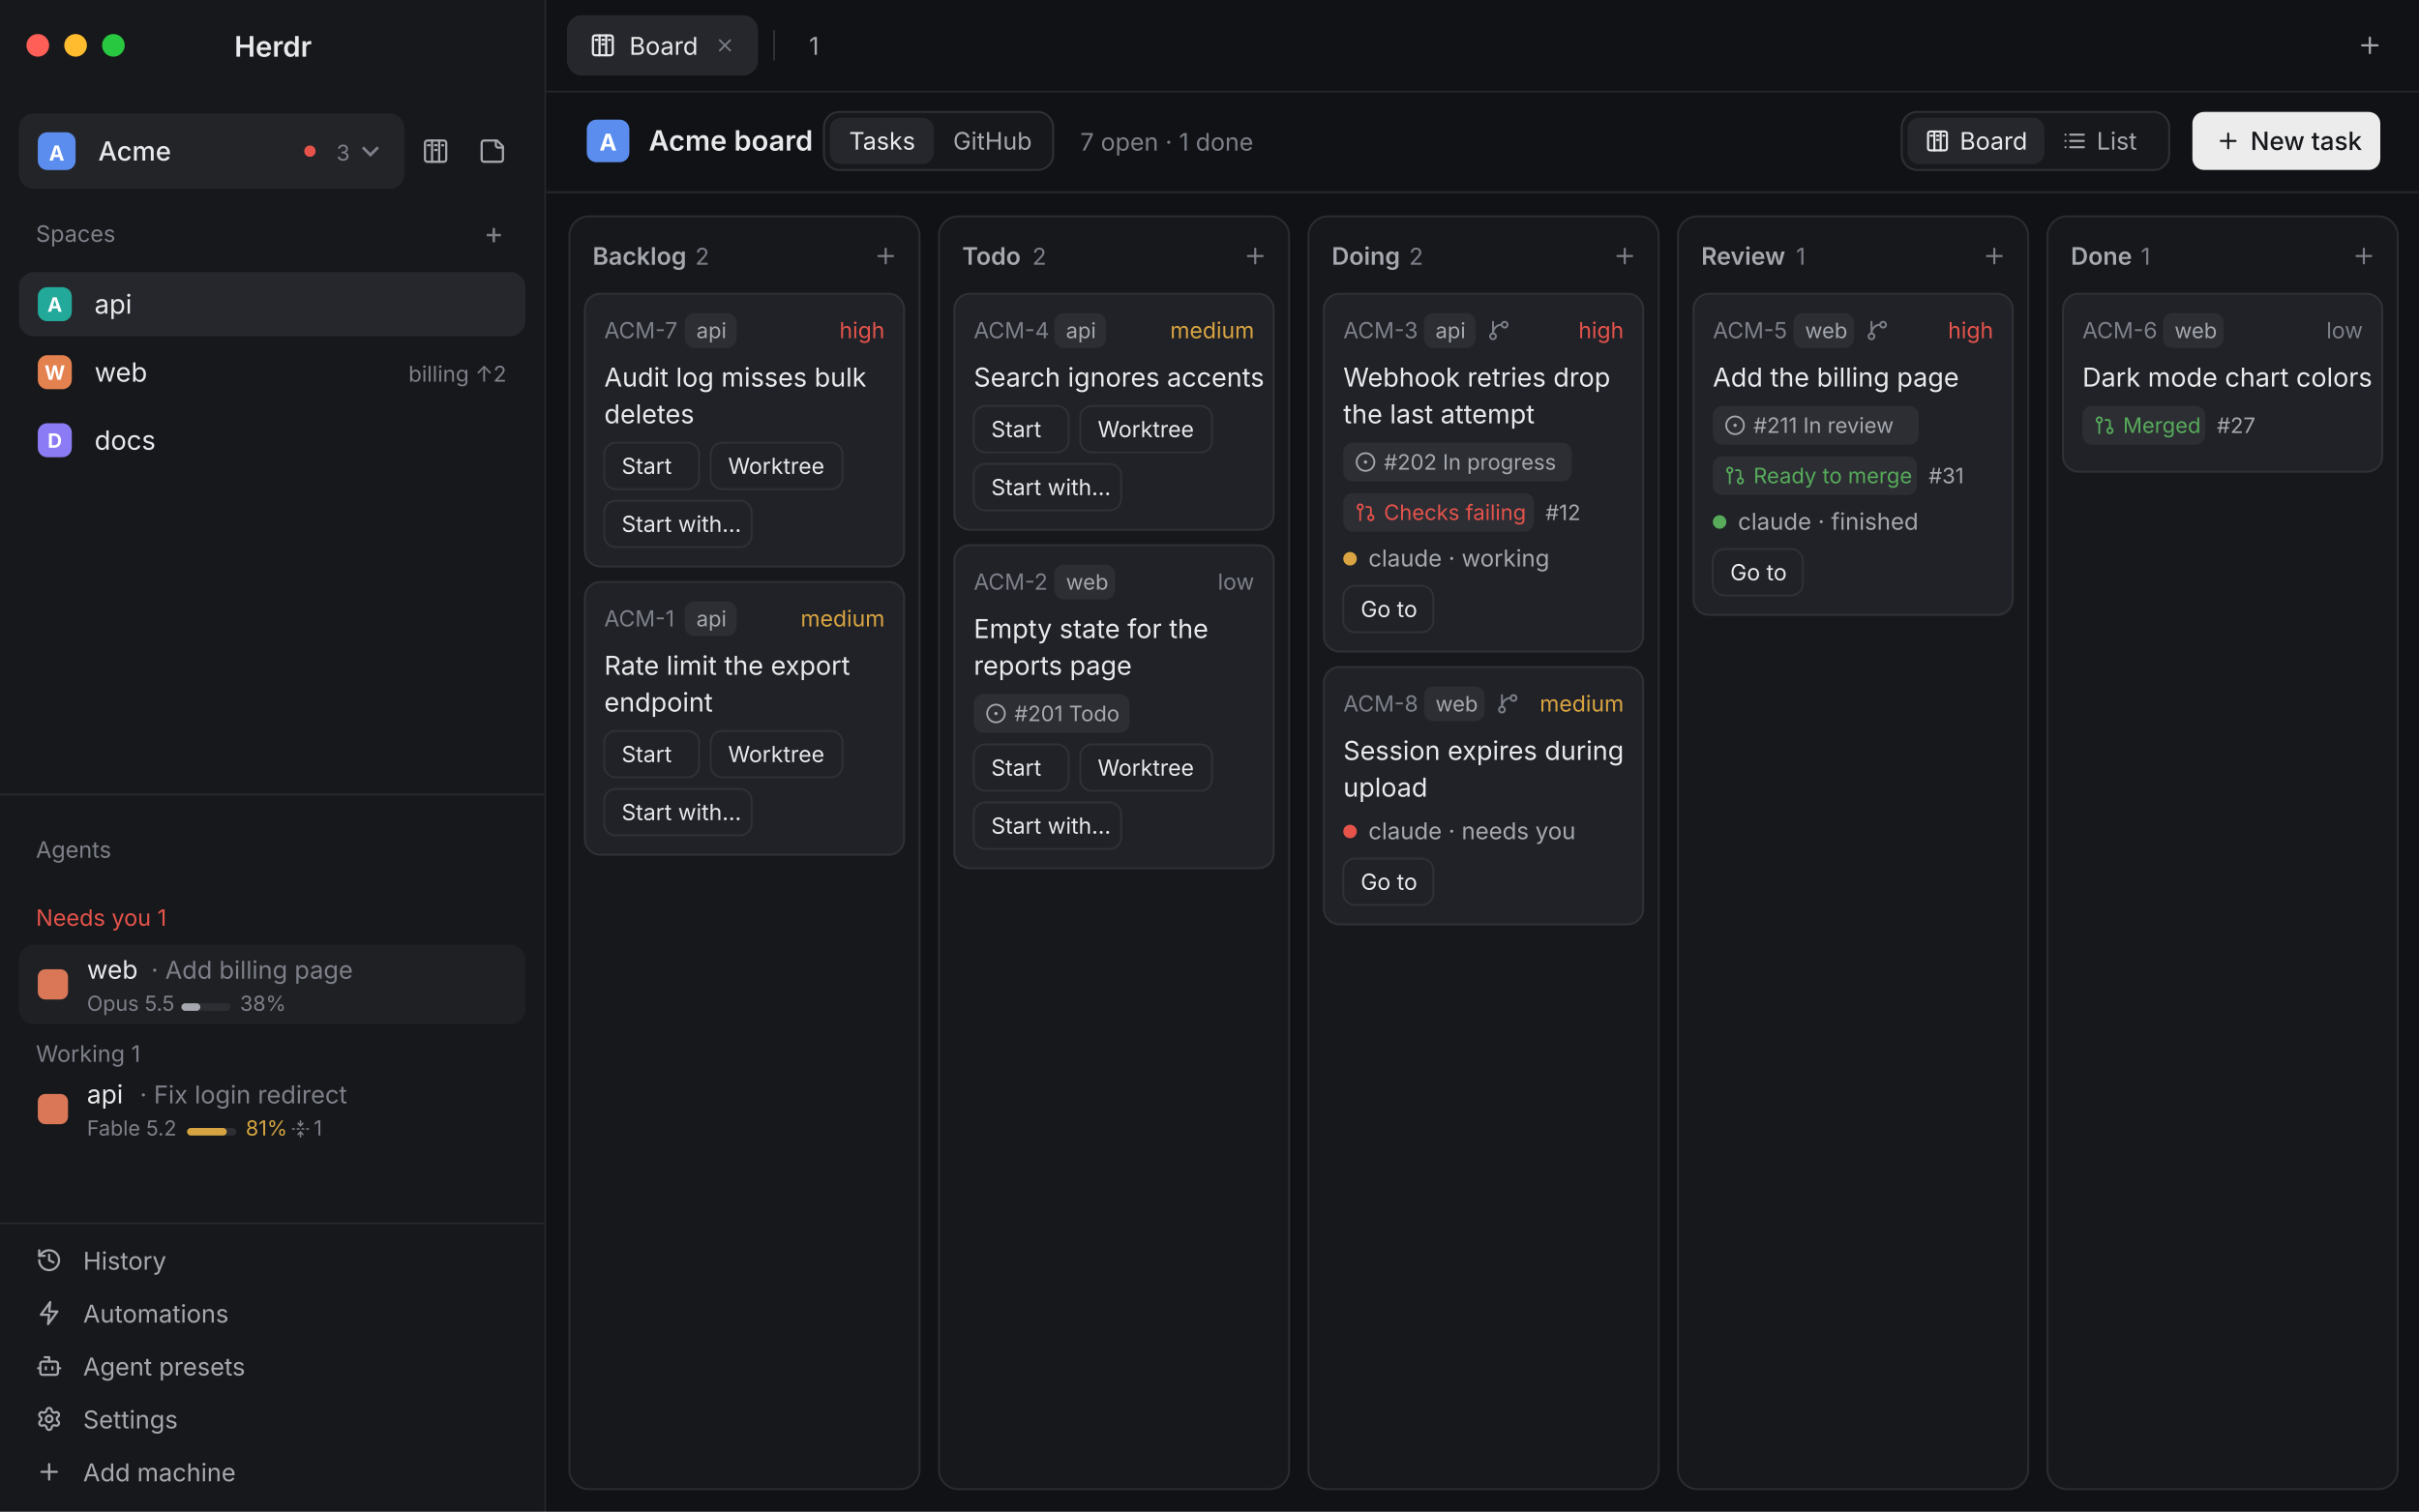
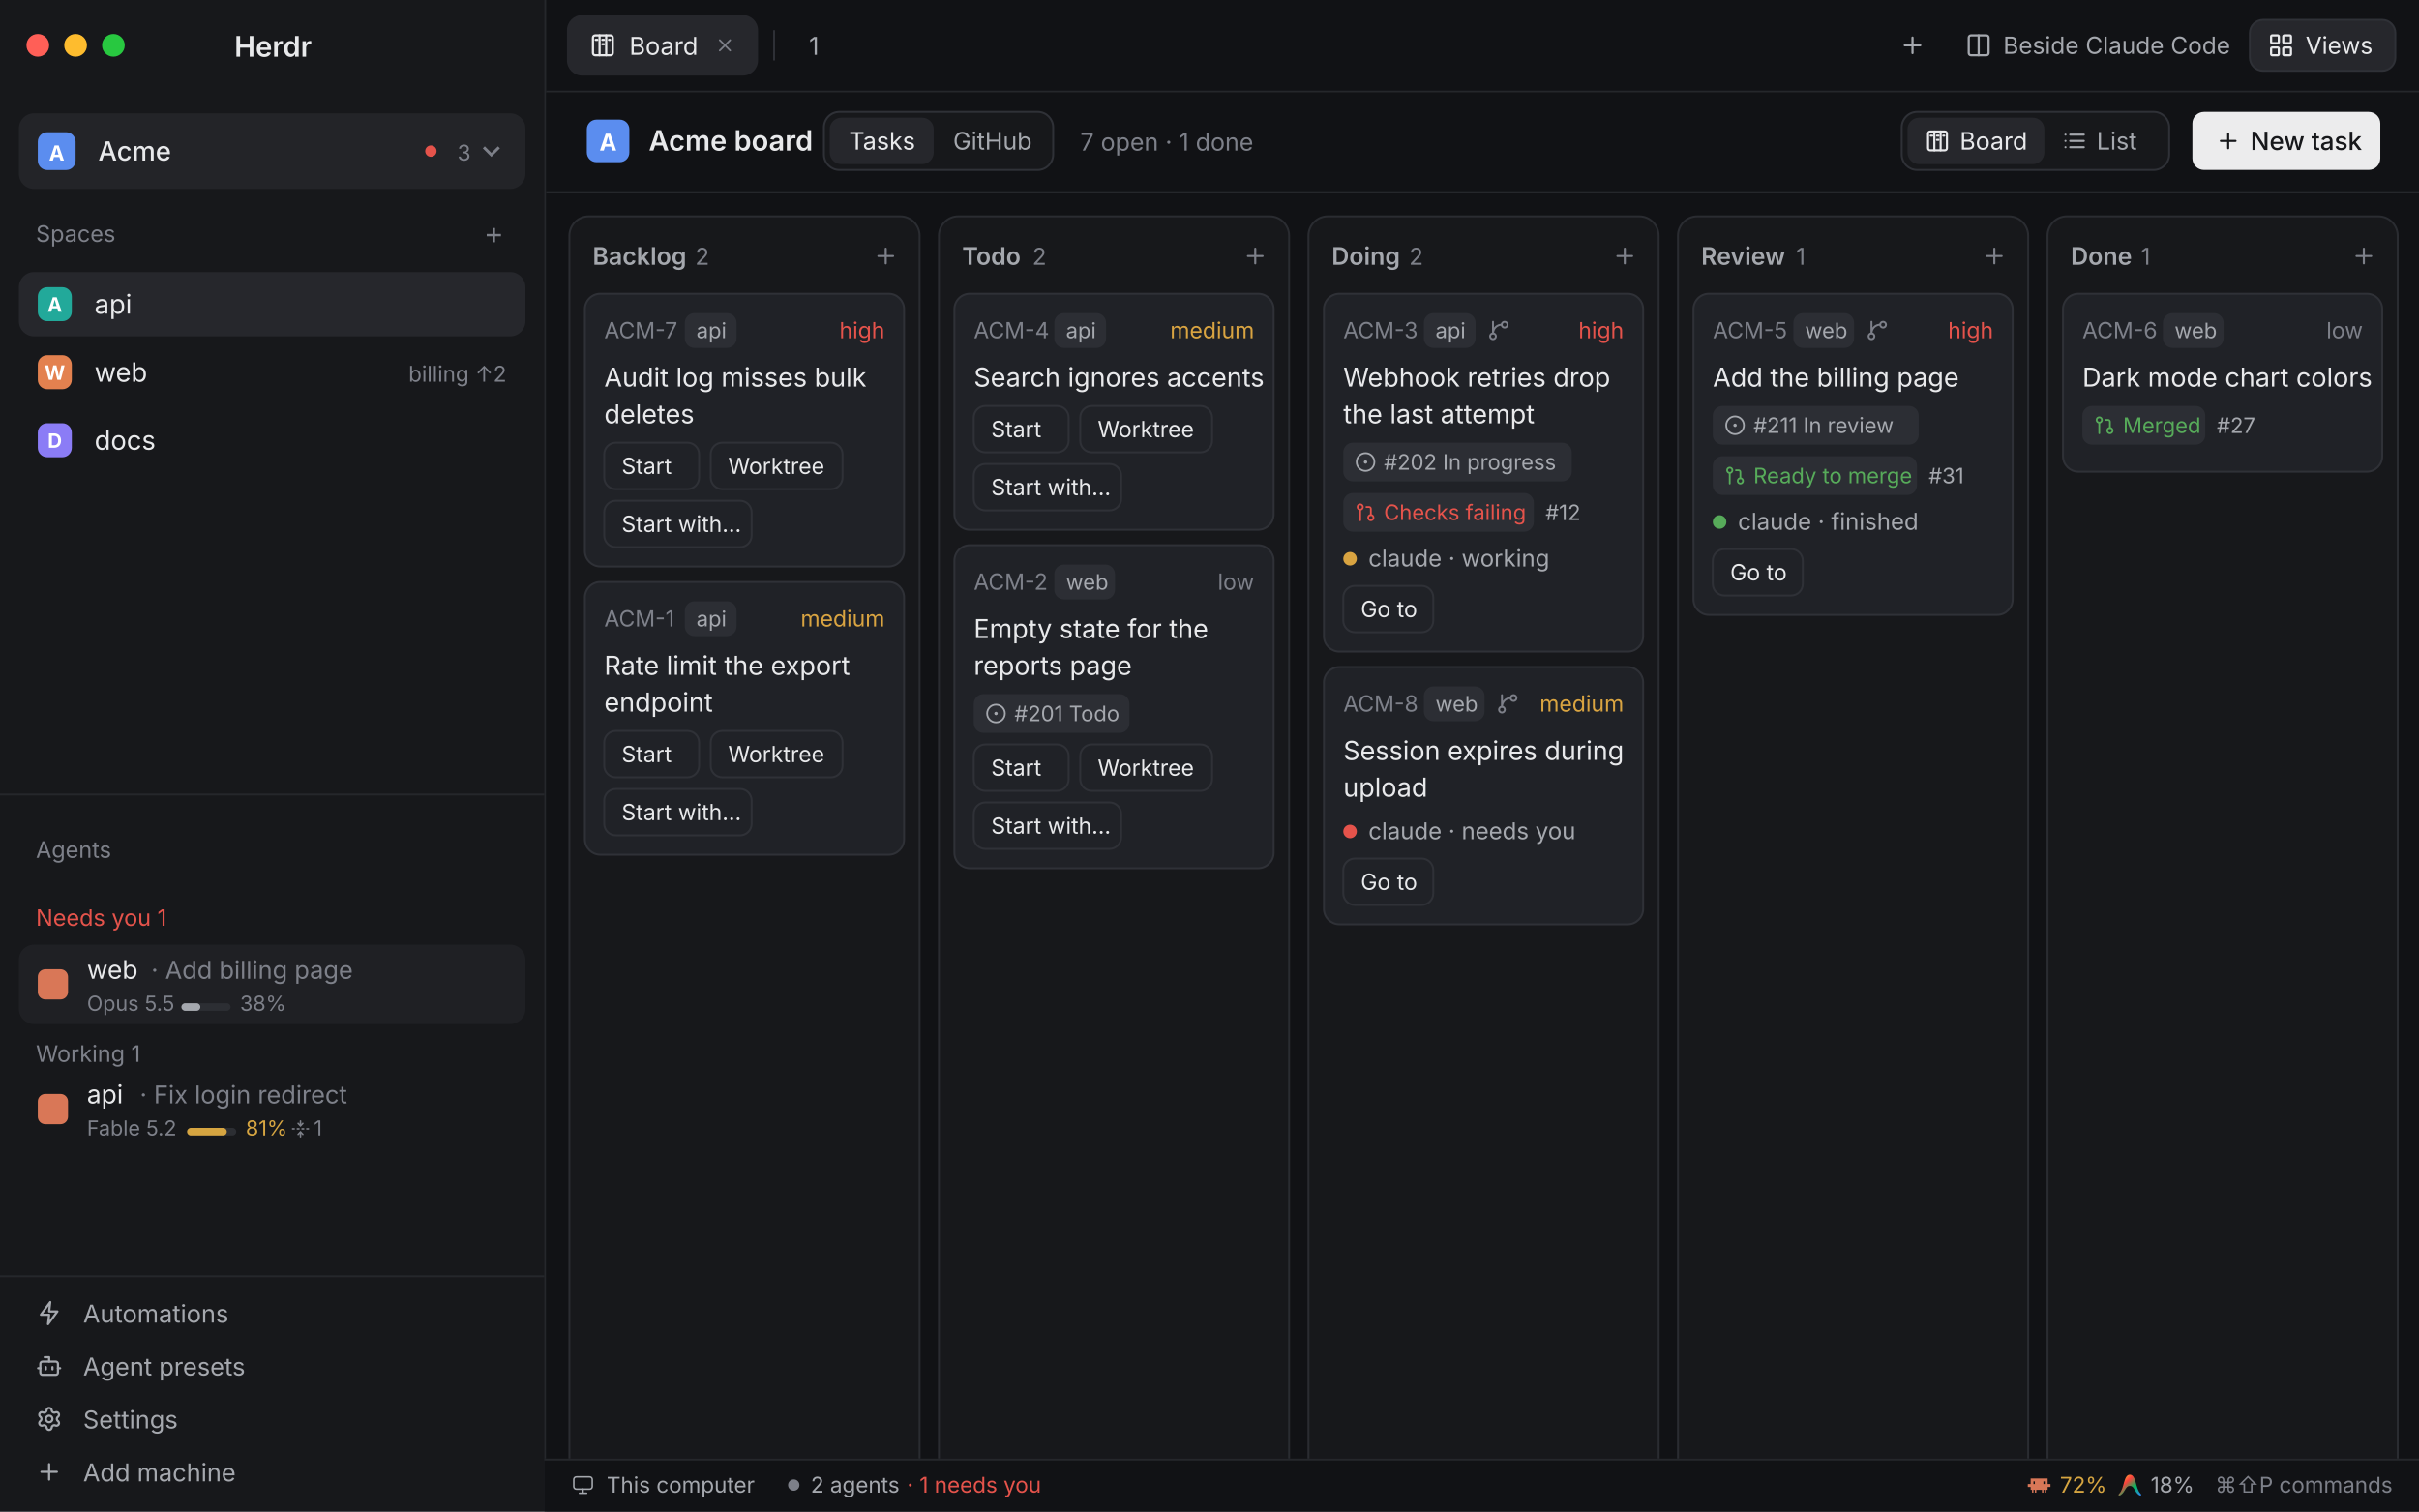
<svg xmlns="http://www.w3.org/2000/svg" width="1280" height="800" viewBox="0 0 1280 800" font-family="Geist, -apple-system, 'Helvetica Neue', sans-serif">
  <defs>
    <filter id="shadow" x="-20%" y="-20%" width="140%" height="140%">
      <feDropShadow dx="0" dy="8" stdDeviation="12" flood-color="#000" flood-opacity="0.45" />
    </filter>
    <clipPath id="pane">
      <rect x="289" y="49" width="991" height="751" />
    </clipPath>
  </defs>
  <rect x="0" y="0" width="1280" height="800" rx="0" fill="#111215" />
  <rect width="288" height="800" fill="#17181b" />
  <rect x="288" width="1" height="800" fill="#25272b" />
  <circle cx="20" cy="24" r="6" fill="#ff5f57" />
  <circle cx="40" cy="24" r="6" fill="#febc2e" />
  <circle cx="60" cy="24" r="6" fill="#28c840" />
  <text x="124" y="30" fill="#e8e9eb" font-size="15" font-weight="600">Herdr</text>
-   <rect x="10" y="60" width="204" height="40" rx="8" fill="#232428" />
+   <rect x="10" y="60" width="268" height="40" rx="8" fill="#232428" />
  <rect x="20" y="70" width="20" height="20" rx="5" fill="#5b8def" />
  <text x="30" y="85" fill="#fff" font-size="11" font-weight="700" text-anchor="middle">A</text>
  <text x="52" y="85" fill="#e8e9eb" font-size="14" font-weight="500">Acme</text>
-   <circle cx="164" cy="80" r="3" fill="#e5534b" />
-   <text x="178" y="85" fill="#7d8089" font-size="11.5">3</text>
-   <path d="M192 78 l4 4 l4 -4" stroke="#7d8089" stroke-width="1.5" fill="none" />
-   <g transform="translate(223 72.5) scale(0.625)" fill="none" stroke="#a5a8ae" stroke-width="1.87" stroke-linecap="round" stroke-linejoin="round">
-     <rect x="3" y="3" width="18" height="18" rx="2" />
-     <path d="M9 3v18" />
-     <path d="M15 3v18" />
-     <path d="M5.5 7h1.5" />
-     <path d="M11.5 7h1.5" />
-     <path d="M11.5 11h1.5" />
-     <path d="M17.5 7h1" />
-   </g>
-   <g transform="translate(253 72.5) scale(0.625)" fill="none" stroke="#a5a8ae" stroke-width="1.87" stroke-linecap="round" stroke-linejoin="round">
-     <path d="M16 3H5a2 2 0 0 0-2 2v14a2 2 0 0 0 2 2h14a2 2 0 0 0 2-2V8Z" />
-     <path d="M15 3v4a2 2 0 0 0 2 2h4" />
-   </g>
+   <circle cx="228" cy="80" r="3" fill="#e5534b" />
+   <text x="242" y="85" fill="#7d8089" font-size="11.5">3</text>
+   <path d="M256 78 l4 4 l4 -4" stroke="#7d8089" stroke-width="1.5" fill="none" />
  <text x="19" y="128" fill="#7d8089" font-size="12">Spaces</text>
  <text x="256" y="129" fill="#7d8089" font-size="16">+</text>
  <rect x="10" y="144" width="268" height="34" rx="8" fill="#26272c" />
  <rect x="20" y="152" width="18" height="18" rx="5" fill="#22a99a" />
  <text x="29" y="165" fill="#fff" font-size="10.5" font-weight="700" text-anchor="middle">A</text>
  <text x="50" y="166" fill="#e8e9eb" font-size="14">api</text>
  <rect x="20" y="188" width="18" height="18" rx="5" fill="#e3814f" />
  <text x="29" y="201" fill="#fff" font-size="10.5" font-weight="700" text-anchor="middle">W</text>
  <text x="50" y="202" fill="#e8e9eb" font-size="14">web</text>
  <text x="268" y="202" fill="#7d8089" font-size="11.5" text-anchor="end">billing ↑2</text>
  <rect x="20" y="224" width="18" height="18" rx="5" fill="#8b7cf6" />
  <text x="29" y="237" fill="#fff" font-size="10.5" font-weight="700" text-anchor="middle">D</text>
  <text x="50" y="238" fill="#e8e9eb" font-size="14">docs</text>
  <rect y="420" width="288" height="1" fill="#25272b" />
  <text x="19" y="454" fill="#7d8089" font-size="12">Agents</text>
  <text x="19" y="490" fill="#e5534b" font-size="12">Needs you 1</text>
  <rect x="10" y="500" width="268" height="42" rx="8" fill="#1f2024" />
  <rect x="20" y="513" width="16" height="16" rx="4" fill="#d97757" />
  <text x="46" y="518" fill="#e8e9eb" font-size="13.5">web</text>
  <text x="80" y="518" fill="#7d8089" font-size="13">· Add billing page</text>
  <text x="46" y="535" fill="#7d8089" font-size="11">Opus 5.5</text>
  <rect x="96" y="531" width="26" height="4" rx="2" fill="#2c2e33" />
  <rect x="96" y="531" width="10" height="4" rx="2" fill="#a5a8ae" />
  <text x="127" y="535" fill="#7d8089" font-size="11">38%</text>
  <text x="19" y="562" fill="#7d8089" font-size="12">Working 1</text>
  <rect x="20" y="579" width="16" height="16" rx="4" fill="#d97757" />
  <text x="46" y="584" fill="#e8e9eb" font-size="13.5">api</text>
  <text x="74" y="584" fill="#7d8089" font-size="13">· Fix login redirect</text>
  <text x="46" y="601" fill="#7d8089" font-size="11">Fable 5.2</text>
  <rect x="99" y="597" width="26" height="4" rx="2" fill="#2c2e33" />
  <rect x="99" y="597" width="21" height="4" rx="2" fill="#d6a541" />
  <text x="130" y="601" fill="#d6a541" font-size="11">81%</text>
  <g transform="translate(154 592.5) scale(0.4167)" fill="none" stroke="#7d8089" stroke-width="2" stroke-linecap="round" stroke-linejoin="round">
    <path d="M12 22v-6" />
    <path d="M12 8V2" />
    <path d="M4 12H2" />
    <path d="M10 12H8" />
    <path d="M16 12h-2" />
    <path d="M22 12h-2" />
    <path d="m15 19-3-3-3 3" />
    <path d="m15 5-3 3-3-3" />
  </g>
  <text x="166" y="601" fill="#7d8089" font-size="11">1</text>
-   <rect y="647" width="288" height="1" fill="#25272b" />
-   <g transform="translate(19 660) scale(0.5833)" fill="none" stroke="#a5a8ae" stroke-width="2.00" stroke-linecap="round" stroke-linejoin="round">
-     <path d="M3 12a9 9 0 1 0 9-9 9.75 9.75 0 0 0-6.74 2.74L3 8" />
-     <path d="M3 3v5h5" />
-     <path d="M12 7v5l4 2" />
-   </g>
-   <text x="44" y="672" fill="#a5a8ae" font-size="13">History</text>
+   <rect y="675" width="288" height="1" fill="#25272b" />
  <g transform="translate(19 688) scale(0.5833)" fill="none" stroke="#a5a8ae" stroke-width="2.00" stroke-linecap="round" stroke-linejoin="round">
    <path d="M13 2 4.5 13.5H12L11 22l8.5-11.5H12z" />
  </g>
  <text x="44" y="700" fill="#a5a8ae" font-size="13">Automations</text>
  <g transform="translate(19 716) scale(0.5833)" fill="none" stroke="#a5a8ae" stroke-width="2.00" stroke-linecap="round" stroke-linejoin="round">
    <path d="M12 8V4H8" />
    <rect width="16" height="12" x="4" y="8" rx="2" />
    <path d="M2 14h2" />
    <path d="M20 14h2" />
    <path d="M15 13v2" />
    <path d="M9 13v2" />
  </g>
  <text x="44" y="728" fill="#a5a8ae" font-size="13">Agent presets</text>
  <g transform="translate(19 744) scale(0.5833)" fill="none" stroke="#a5a8ae" stroke-width="2.00" stroke-linecap="round" stroke-linejoin="round">
    <path d="M9.671 4.136a2.34 2.34 0 0 1 4.659 0 2.34 2.34 0 0 0 3.319 1.915 2.34 2.34 0 0 1 2.33 4.033 2.34 2.34 0 0 0 0 3.831 2.34 2.34 0 0 1-2.33 4.033 2.34 2.34 0 0 0-3.319 1.915 2.34 2.34 0 0 1-4.659 0 2.34 2.34 0 0 0-3.32-1.915 2.34 2.34 0 0 1-2.33-4.033 2.34 2.34 0 0 0 0-3.831A2.34 2.34 0 0 1 6.35 6.051a2.34 2.34 0 0 0 3.319-1.915" />
    <circle cx="12" cy="12" r="3" />
  </g>
  <text x="44" y="756" fill="#a5a8ae" font-size="13">Settings</text>
  <g transform="translate(19 772) scale(0.5833)" fill="none" stroke="#a5a8ae" stroke-width="2.00" stroke-linecap="round" stroke-linejoin="round">
    <path d="M5 12h14" />
    <path d="M12 5v14" />
  </g>
  <text x="44" y="784" fill="#a5a8ae" font-size="13">Add machine</text>
  <rect x="300" y="8" width="101.1" height="32" rx="8" fill="#26272c" />
  <g transform="translate(312 17) scale(0.5833)" fill="none" stroke="#e8e9eb" stroke-width="2" stroke-linecap="round" stroke-linejoin="round">
    <rect x="3" y="3" width="18" height="18" rx="2" />
    <path d="M9 3v18" />
    <path d="M15 3v18" />
    <path d="M5.5 7h1.5" />
    <path d="M11.5 7h1.5" />
    <path d="M11.5 11h1.5" />
    <path d="M17.5 7h1" />
  </g>
  <text x="333" y="29" fill="#e8e9eb" font-size="13">Board</text>
  <g transform="translate(378.1 18.5) scale(0.4583)" fill="none" stroke="#7d8089" stroke-width="2" stroke-linecap="round" stroke-linejoin="round">
    <path d="M18 6 6 18" />
    <path d="m6 6 12 12" />
  </g>
  <rect x="409.1" y="16" width="1" height="16" fill="#2f3137" />
  <text x="428.1" y="29" fill="#a5a8ae" font-size="13">1</text>
-   <g transform="translate(1247 17) scale(0.5833)" fill="none" stroke="#a5a8ae" stroke-width="2" stroke-linecap="round" stroke-linejoin="round">
+   <g transform="translate(1005 17) scale(0.5833)" fill="none" stroke="#a5a8ae" stroke-width="2" stroke-linecap="round" stroke-linejoin="round">
    <path d="M5 12h14" />
    <path d="M12 5v14" />
  </g>
+   <g transform="translate(1040 17) scale(0.5833)" fill="none" stroke="#a5a8ae" stroke-width="2" stroke-linecap="round" stroke-linejoin="round">
+     <rect width="18" height="18" x="3" y="3" rx="2" />
+     <path d="M12 3v18" />
+   </g>
+   <text x="1060" y="28.5" fill="#a5a8ae" font-size="12.5">Beside Claude Code</text>
+   <rect x="1190.5" y="10.5" width="77" height="27" rx="7" fill="#26272c" stroke="#2f3137" />
+   <g transform="translate(1200 17) scale(0.5833)" fill="none" stroke="#e8e9eb" stroke-width="2" stroke-linecap="round" stroke-linejoin="round">
+     <rect width="7" height="7" x="3" y="3" rx="1" />
+     <rect width="7" height="7" x="14" y="3" rx="1" />
+     <rect width="7" height="7" x="14" y="14" rx="1" />
+     <rect width="7" height="7" x="3" y="14" rx="1" />
+   </g>
+   <text x="1220" y="28.5" fill="#e8e9eb" font-size="12.5">Views</text>
  <rect x="289" y="48" width="991" height="1" fill="#25272b" />
  <rect x="289" y="49" width="991" height="751" fill="#111215" />
  <g clip-path="url(#pane)">
    <g transform="translate(289 49) scale(1.02376) translate(-301 -92)">
      <rect x="322" y="106" width="22" height="22" rx="5" fill="#5b8def" />
      <text x="333" y="122" fill="#fff" font-size="12" font-weight="700" text-anchor="middle">A</text>
      <text x="354" y="122" fill="#e8e9eb" font-size="14.5" font-weight="600">Acme board</text>
      <rect x="301" y="143" width="968" height="1" rx="0" fill="#25272b" />
      <rect x="444.56" y="102" width="118.5" height="30" rx="8" fill="#17181b" stroke="#2f3137" />
      <rect x="447.56" y="105" width="53.75" height="24" rx="6" fill="#26272c" />
      <text x="457.56" y="121.5" fill="#e8e9eb" font-size="12.5">Tasks</text>
      <text x="511.31" y="121.5" fill="#a5a8ae" font-size="12.5">GitHub</text>
      <text x="577.06" y="122" fill="#7d8089" font-size="12.5">7 open · 1 done</text>
      <rect x="1151.88" y="102" width="97.12" height="30" rx="6" fill="#ececed" />
      <g transform="translate(1163.88 110.5) scale(0.5417)" fill="none" stroke="#17181b" stroke-width="2" stroke-linecap="round" stroke-linejoin="round">
        <path d="M5 12h14" />
        <path d="M12 5v14" />
      </g>
      <text x="1181.88" y="121.68" fill="#17181b" font-size="13" font-weight="500">New task</text>
      <rect x="1001.63" y="102" width="138.25" height="30" rx="8" fill="#17181b" stroke="#2f3137" />
      <rect x="1004.63" y="105" width="70.75" height="24" rx="6" fill="#26272c" />
      <g transform="translate(1013.63 110.5) scale(0.5417)" fill="none" stroke="#e8e9eb" stroke-width="2" stroke-linecap="round" stroke-linejoin="round">
        <rect x="3" y="3" width="18" height="18" rx="2" />
        <path d="M9 3v18" />
        <path d="M15 3v18" />
        <path d="M5.5 7h1.5" />
        <path d="M11.5 7h1.5" />
        <path d="M11.5 11h1.5" />
        <path d="M17.5 7h1" />
      </g>
      <text x="1031.63" y="121.5" fill="#e8e9eb" font-size="12.5">Board</text>
      <g transform="translate(1084.38 110.5) scale(0.5417)" fill="none" stroke="#a5a8ae" stroke-width="2" stroke-linecap="round" stroke-linejoin="round">
        <path d="M8 6h13" />
        <path d="M8 12h13" />
        <path d="M8 18h13" />
        <path d="M3.5 6h.01" />
        <path d="M3.5 12h.01" />
        <path d="M3.5 18h.01" />
      </g>
      <text x="1102.38" y="121.5" fill="#a5a8ae" font-size="12.5">List</text>
      <rect x="313" y="156" width="181" height="658" rx="10" fill="#17181b" stroke="#2a2c31" />
      <text x="325" y="181" fill="#a5a8ae" font-size="12.5" font-weight="600">Backlog</text>
      <text x="378" y="181" fill="#7d8089" font-size="12">2</text>
      <g transform="translate(470 170) scale(0.5417)" fill="none" stroke="#7d8089" stroke-width="2" stroke-linecap="round" stroke-linejoin="round">
        <path d="M5 12h14" />
        <path d="M12 5v14" />
      </g>
      <rect x="321" y="196" width="165" height="141" rx="8" fill="#202227" stroke="#2f3137" />
      <text x="331" y="219" fill="#7d8089" font-size="11.5">ACM-7</text>
      <rect x="372.65" y="206" width="26.74" height="18" rx="5" fill="#2c2e34" />
      <text x="378.65" y="218.96" fill="#a5a8ae" font-size="11">api</text>
      <text x="476" y="219" fill="#e5534b" font-size="11.5" text-anchor="end">high</text>
      <text x="331" y="244" fill="#e8e9eb" font-size="13.5">Audit log misses bulk</text>
      <text x="331" y="263" fill="#e8e9eb" font-size="13.5">deletes</text>
      <rect x="331" y="273" width="49.05" height="24" rx="6" fill="none" stroke="#2f3137" />
      <text x="340" y="289.14" fill="#e8e9eb" font-size="11.5">Start</text>
      <rect x="386.05" y="273" width="68.14" height="24" rx="6" fill="none" stroke="#2f3137" />
      <text x="395.05" y="289.14" fill="#e8e9eb" font-size="11.5">Worktree</text>
      <rect x="331" y="303" width="76.2" height="24" rx="6" fill="none" stroke="#2f3137" />
      <text x="340" y="319.14" fill="#e8e9eb" font-size="11.5">Start with…</text>
      <rect x="321" y="345" width="165" height="141" rx="8" fill="#202227" stroke="#2f3137" />
      <text x="331" y="368" fill="#7d8089" font-size="11.5">ACM-1</text>
      <rect x="372.65" y="355" width="26.74" height="18" rx="5" fill="#2c2e34" />
      <text x="378.65" y="367.96" fill="#a5a8ae" font-size="11">api</text>
      <text x="476" y="368" fill="#d9a441" font-size="11.5" text-anchor="end">medium</text>
      <text x="331" y="393" fill="#e8e9eb" font-size="13.5">Rate limit the export</text>
      <text x="331" y="412" fill="#e8e9eb" font-size="13.5">endpoint</text>
      <rect x="331" y="422" width="49.05" height="24" rx="6" fill="none" stroke="#2f3137" />
      <text x="340" y="438.14" fill="#e8e9eb" font-size="11.5">Start</text>
      <rect x="386.05" y="422" width="68.14" height="24" rx="6" fill="none" stroke="#2f3137" />
      <text x="395.05" y="438.14" fill="#e8e9eb" font-size="11.5">Worktree</text>
      <rect x="331" y="452" width="76.2" height="24" rx="6" fill="none" stroke="#2f3137" />
      <text x="340" y="468.14" fill="#e8e9eb" font-size="11.5">Start with…</text>
      <rect x="504" y="156" width="181" height="658" rx="10" fill="#17181b" stroke="#2a2c31" />
      <text x="516" y="181" fill="#a5a8ae" font-size="12.5" font-weight="600">Todo</text>
      <text x="552.25" y="181" fill="#7d8089" font-size="12">2</text>
      <g transform="translate(661 170) scale(0.5417)" fill="none" stroke="#7d8089" stroke-width="2" stroke-linecap="round" stroke-linejoin="round">
        <path d="M5 12h14" />
        <path d="M12 5v14" />
      </g>
      <rect x="512" y="196" width="165" height="122" rx="8" fill="#202227" stroke="#2f3137" />
      <text x="522" y="219" fill="#7d8089" font-size="11.5">ACM-4</text>
      <rect x="563.65" y="206" width="26.74" height="18" rx="5" fill="#2c2e34" />
      <text x="569.65" y="218.96" fill="#a5a8ae" font-size="11">api</text>
      <text x="667" y="219" fill="#d9a441" font-size="11.5" text-anchor="end">medium</text>
      <text x="522" y="244" fill="#e8e9eb" font-size="13.5">Search ignores accents</text>
      <rect x="522" y="254" width="49.05" height="24" rx="6" fill="none" stroke="#2f3137" />
      <text x="531" y="270.14" fill="#e8e9eb" font-size="11.5">Start</text>
      <rect x="577.05" y="254" width="68.14" height="24" rx="6" fill="none" stroke="#2f3137" />
      <text x="586.05" y="270.14" fill="#e8e9eb" font-size="11.5">Worktree</text>
      <rect x="522" y="284" width="76.2" height="24" rx="6" fill="none" stroke="#2f3137" />
      <text x="531" y="300.14" fill="#e8e9eb" font-size="11.5">Start with…</text>
      <rect x="512" y="326" width="165" height="167" rx="8" fill="#202227" stroke="#2f3137" />
      <text x="522" y="349" fill="#7d8089" font-size="11.5">ACM-2</text>
      <rect x="563.65" y="336" width="31.36" height="18" rx="5" fill="#2c2e34" />
      <text x="569.65" y="348.96" fill="#a5a8ae" font-size="11">web</text>
      <text x="667" y="349" fill="#7d8089" font-size="11.5" text-anchor="end">low</text>
      <text x="522" y="374" fill="#e8e9eb" font-size="13.5">Empty state for the</text>
      <text x="522" y="393" fill="#e8e9eb" font-size="13.5">reports page</text>
      <rect x="522" y="403" width="80.46" height="20" rx="5" fill="#2c2e34" />
      <g transform="translate(528 407.5) scale(0.4583)" fill="none" stroke="#a5a8ae" stroke-width="2" stroke-linecap="round" stroke-linejoin="round">
        <circle cx="12" cy="12" r="10" />
        <circle cx="12" cy="12" r="1" />
      </g>
      <text x="543" y="416.96" fill="#a5a8ae" font-size="11">#201 Todo</text>
      <rect x="522" y="429" width="49.05" height="24" rx="6" fill="none" stroke="#2f3137" />
      <text x="531" y="445.14" fill="#e8e9eb" font-size="11.5">Start</text>
      <rect x="577.05" y="429" width="68.14" height="24" rx="6" fill="none" stroke="#2f3137" />
      <text x="586.05" y="445.14" fill="#e8e9eb" font-size="11.5">Worktree</text>
      <rect x="522" y="459" width="76.2" height="24" rx="6" fill="none" stroke="#2f3137" />
      <text x="531" y="475.14" fill="#e8e9eb" font-size="11.5">Start with…</text>
      <rect x="695" y="156" width="181" height="658" rx="10" fill="#17181b" stroke="#2a2c31" />
      <text x="707" y="181" fill="#a5a8ae" font-size="12.5" font-weight="600">Doing</text>
      <text x="747" y="181" fill="#7d8089" font-size="12">2</text>
      <g transform="translate(852 170) scale(0.5417)" fill="none" stroke="#7d8089" stroke-width="2" stroke-linecap="round" stroke-linejoin="round">
        <path d="M5 12h14" />
        <path d="M12 5v14" />
      </g>
      <rect x="703" y="196" width="165" height="185" rx="8" fill="#202227" stroke="#2f3137" />
      <text x="713" y="219" fill="#7d8089" font-size="11.5">ACM-3</text>
      <rect x="754.65" y="206" width="26.74" height="18" rx="5" fill="#2c2e34" />
      <text x="760.65" y="218.96" fill="#a5a8ae" font-size="11">api</text>
      <g transform="translate(787.39 209) scale(0.5)" fill="none" stroke="#7d8089" stroke-width="2" stroke-linecap="round" stroke-linejoin="round">
        <path d="M15 6a9 9 0 0 0-9 9V3" />
        <circle cx="18" cy="6" r="3" />
        <circle cx="6" cy="18" r="3" />
      </g>
      <text x="858" y="219" fill="#e5534b" font-size="11.5" text-anchor="end">high</text>
      <text x="713" y="244" fill="#e8e9eb" font-size="13.5">Webhook retries drop</text>
      <text x="713" y="263" fill="#e8e9eb" font-size="13.5">the last attempt</text>
      <rect x="713" y="273" width="118.08" height="20" rx="5" fill="#2c2e34" />
      <g transform="translate(719 277.5) scale(0.4583)" fill="none" stroke="#a5a8ae" stroke-width="2" stroke-linecap="round" stroke-linejoin="round">
        <circle cx="12" cy="12" r="10" />
        <circle cx="12" cy="12" r="1" />
      </g>
      <text x="734" y="286.96" fill="#a5a8ae" font-size="11">#202 In progress</text>
      <rect x="713" y="299" width="98.5" height="20" rx="5" fill="#2c2e34" />
      <g transform="translate(719 303.5) scale(0.4583)" fill="none" stroke="#e5534b" stroke-width="2" stroke-linecap="round" stroke-linejoin="round">
        <circle cx="18" cy="18" r="3" />
        <circle cx="6" cy="6" r="3" />
        <path d="M13 6h3a2 2 0 0 1 2 2v7" />
        <path d="M6 9v12" />
      </g>
      <text x="734" y="312.96" fill="#e5534b" font-size="11">Checks failing</text>
      <text x="817.5" y="313" fill="#a5a8ae" font-size="11">#12</text>
      <circle cx="716.5" cy="333" r="3.5" fill="#d9a441" />
      <text x="726" y="337" fill="#a5a8ae" font-size="12">claude · working</text>
      <rect x="713" y="347" width="46.52" height="24" rx="6" fill="none" stroke="#2f3137" />
      <text x="722" y="363.14" fill="#e8e9eb" font-size="11.5">Go to</text>
      <rect x="703" y="389" width="165" height="133" rx="8" fill="#202227" stroke="#2f3137" />
      <text x="713" y="412" fill="#7d8089" font-size="11.5">ACM-8</text>
      <rect x="754.65" y="399" width="31.36" height="18" rx="5" fill="#2c2e34" />
      <text x="760.65" y="411.96" fill="#a5a8ae" font-size="11">web</text>
      <g transform="translate(792.01 402) scale(0.5)" fill="none" stroke="#7d8089" stroke-width="2" stroke-linecap="round" stroke-linejoin="round">
        <path d="M15 6a9 9 0 0 0-9 9V3" />
        <circle cx="18" cy="6" r="3" />
        <circle cx="6" cy="18" r="3" />
      </g>
      <text x="858" y="412" fill="#d9a441" font-size="11.5" text-anchor="end">medium</text>
      <text x="713" y="437" fill="#e8e9eb" font-size="13.5">Session expires during</text>
      <text x="713" y="456" fill="#e8e9eb" font-size="13.5">upload</text>
      <circle cx="716.5" cy="474" r="3.5" fill="#e5534b" />
      <text x="726" y="478" fill="#a5a8ae" font-size="12">claude · needs you</text>
      <rect x="713" y="488" width="46.52" height="24" rx="6" fill="none" stroke="#2f3137" />
      <text x="722" y="504.14" fill="#e8e9eb" font-size="11.5">Go to</text>
      <rect x="886" y="156" width="181" height="658" rx="10" fill="#17181b" stroke="#2a2c31" />
      <text x="898" y="181" fill="#a5a8ae" font-size="12.5" font-weight="600">Review</text>
      <text x="947" y="181" fill="#7d8089" font-size="12">1</text>
      <g transform="translate(1043 170) scale(0.5417)" fill="none" stroke="#7d8089" stroke-width="2" stroke-linecap="round" stroke-linejoin="round">
        <path d="M5 12h14" />
        <path d="M12 5v14" />
      </g>
      <rect x="894" y="196" width="165" height="166" rx="8" fill="#202227" stroke="#2f3137" />
      <text x="904" y="219" fill="#7d8089" font-size="11.5">ACM-5</text>
      <rect x="945.65" y="206" width="31.36" height="18" rx="5" fill="#2c2e34" />
      <text x="951.65" y="218.96" fill="#a5a8ae" font-size="11">web</text>
      <g transform="translate(983.01 209) scale(0.5)" fill="none" stroke="#7d8089" stroke-width="2" stroke-linecap="round" stroke-linejoin="round">
        <path d="M15 6a9 9 0 0 0-9 9V3" />
        <circle cx="18" cy="6" r="3" />
        <circle cx="6" cy="18" r="3" />
      </g>
      <text x="1049" y="219" fill="#e5534b" font-size="11.5" text-anchor="end">high</text>
      <text x="904" y="244" fill="#e8e9eb" font-size="13.5">Add the billing page</text>
      <rect x="904" y="254" width="106.42" height="20" rx="5" fill="#2c2e34" />
      <g transform="translate(910 258.5) scale(0.4583)" fill="none" stroke="#a5a8ae" stroke-width="2" stroke-linecap="round" stroke-linejoin="round">
        <circle cx="12" cy="12" r="10" />
        <circle cx="12" cy="12" r="1" />
      </g>
      <text x="925" y="267.96" fill="#a5a8ae" font-size="11">#211 In review</text>
      <rect x="904" y="280" width="105.54" height="20" rx="5" fill="#2c2e34" />
      <g transform="translate(910 284.5) scale(0.4583)" fill="none" stroke="#57ab5a" stroke-width="2" stroke-linecap="round" stroke-linejoin="round">
        <circle cx="18" cy="18" r="3" />
        <circle cx="6" cy="6" r="3" />
        <path d="M13 6h3a2 2 0 0 1 2 2v7" />
        <path d="M6 9v12" />
      </g>
      <text x="925" y="293.96" fill="#57ab5a" font-size="11">Ready to merge</text>
      <text x="1015.54" y="294" fill="#a5a8ae" font-size="11">#31</text>
      <circle cx="907.5" cy="314" r="3.5" fill="#57ab5a" />
      <text x="917" y="318" fill="#a5a8ae" font-size="12">claude · finished</text>
      <rect x="904" y="328" width="46.52" height="24" rx="6" fill="none" stroke="#2f3137" />
      <text x="913" y="344.14" fill="#e8e9eb" font-size="11.5">Go to</text>
      <rect x="1077" y="156" width="181" height="658" rx="10" fill="#17181b" stroke="#2a2c31" />
      <text x="1089" y="181" fill="#a5a8ae" font-size="12.5" font-weight="600">Done</text>
      <text x="1125.25" y="181" fill="#7d8089" font-size="12">1</text>
      <g transform="translate(1234 170) scale(0.5417)" fill="none" stroke="#7d8089" stroke-width="2" stroke-linecap="round" stroke-linejoin="round">
        <path d="M5 12h14" />
        <path d="M12 5v14" />
      </g>
      <rect x="1085" y="196" width="165" height="92" rx="8" fill="#202227" stroke="#2f3137" />
      <text x="1095" y="219" fill="#7d8089" font-size="11.5">ACM-6</text>
      <rect x="1136.65" y="206" width="31.36" height="18" rx="5" fill="#2c2e34" />
      <text x="1142.65" y="218.96" fill="#a5a8ae" font-size="11">web</text>
      <text x="1240" y="219" fill="#7d8089" font-size="11.5" text-anchor="end">low</text>
      <text x="1095" y="244" fill="#e8e9eb" font-size="13.5">Dark mode chart colors</text>
      <rect x="1095" y="254" width="63.52" height="20" rx="5" fill="#2c2e34" />
      <g transform="translate(1101 258.5) scale(0.4583)" fill="none" stroke="#57ab5a" stroke-width="2" stroke-linecap="round" stroke-linejoin="round">
        <circle cx="18" cy="18" r="3" />
        <circle cx="6" cy="6" r="3" />
        <path d="M13 6h3a2 2 0 0 1 2 2v7" />
        <path d="M6 9v12" />
      </g>
      <text x="1116" y="267.96" fill="#57ab5a" font-size="11">Merged</text>
      <text x="1164.52" y="268" fill="#a5a8ae" font-size="11">#27</text>
    </g>
  </g>
+   <rect x="288" y="772" width="992" height="28" fill="#111215" />
+   <rect x="288" y="772" width="992" height="1" fill="#25272b" />
+   <g transform="translate(302 779.5) scale(0.5417)" fill="none" stroke="#a5a8ae" stroke-width="1.5" stroke-linecap="round" stroke-linejoin="round">
+     <rect x="3" y="4" width="18" height="12" rx="2.5" />
+     <path d="M8.5 20h7M12 16v4" />
+   </g>
+   <text x="321" y="790" fill="#a5a8ae" font-size="11.5">This computer</text>
+   <circle cx="420" cy="786" r="3" fill="#7d8089" />
+   <text x="429" y="790" fill="#a5a8ae" font-size="11.5">2 agents</text>
+   <text x="480" y="790" fill="#e5534b" font-size="11.5">· 1 needs you</text>
+   <g transform="translate(1073 780) scale(0.5)" fill="#D97757">
+     <path clip-rule="evenodd" d="M20.998 10.949H24v3.102h-3v3.028h-1.487V20H18v-2.921h-1.487V20H15v-2.921H9V20H7.488v-2.921H6V20H4.487v-2.921H3V14.05H0V10.95h3V5h17.998v5.949zM6 10.949h1.488V8.102H6v2.847zm10.51 0H18V8.102h-1.49v2.847z" fill-rule="evenodd" />
+   </g>
+   <text x="1090" y="790" fill="#d6a541" font-size="11.5">72%</text>
+   <g transform="translate(1121 780) scale(0.5)">
+     <defs>
+       <linearGradient id="agy-grad" x1="0" y1="0" x2="1" y2="1">
+         <stop offset="0" stop-color="#FFE432" />
+         <stop offset=".35" stop-color="#FC413D" />
+         <stop offset=".65" stop-color="#00B95C" />
+         <stop offset="1" stop-color="#3186FF" />
+       </linearGradient>
+     </defs>
+     <path d="M21.751 22.607c1.34 1.005 3.35.335 1.508-1.508C17.73 15.74 18.904 1 12.037 1 5.17 1 6.342 15.74.815 21.1c-2.01 2.009.167 2.511 1.507 1.506 5.192-3.517 4.857-9.714 9.715-9.714 4.857 0 4.522 6.197 9.714 9.715z" fill="url(#agy-grad)" />
+   </g>
+   <text x="1138" y="790" fill="#a5a8ae" font-size="11.5">18%</text>
+   <text x="1266" y="790" fill="#7d8089" font-size="11.5" text-anchor="end">⌘⇧P  commands</text>
</svg>
